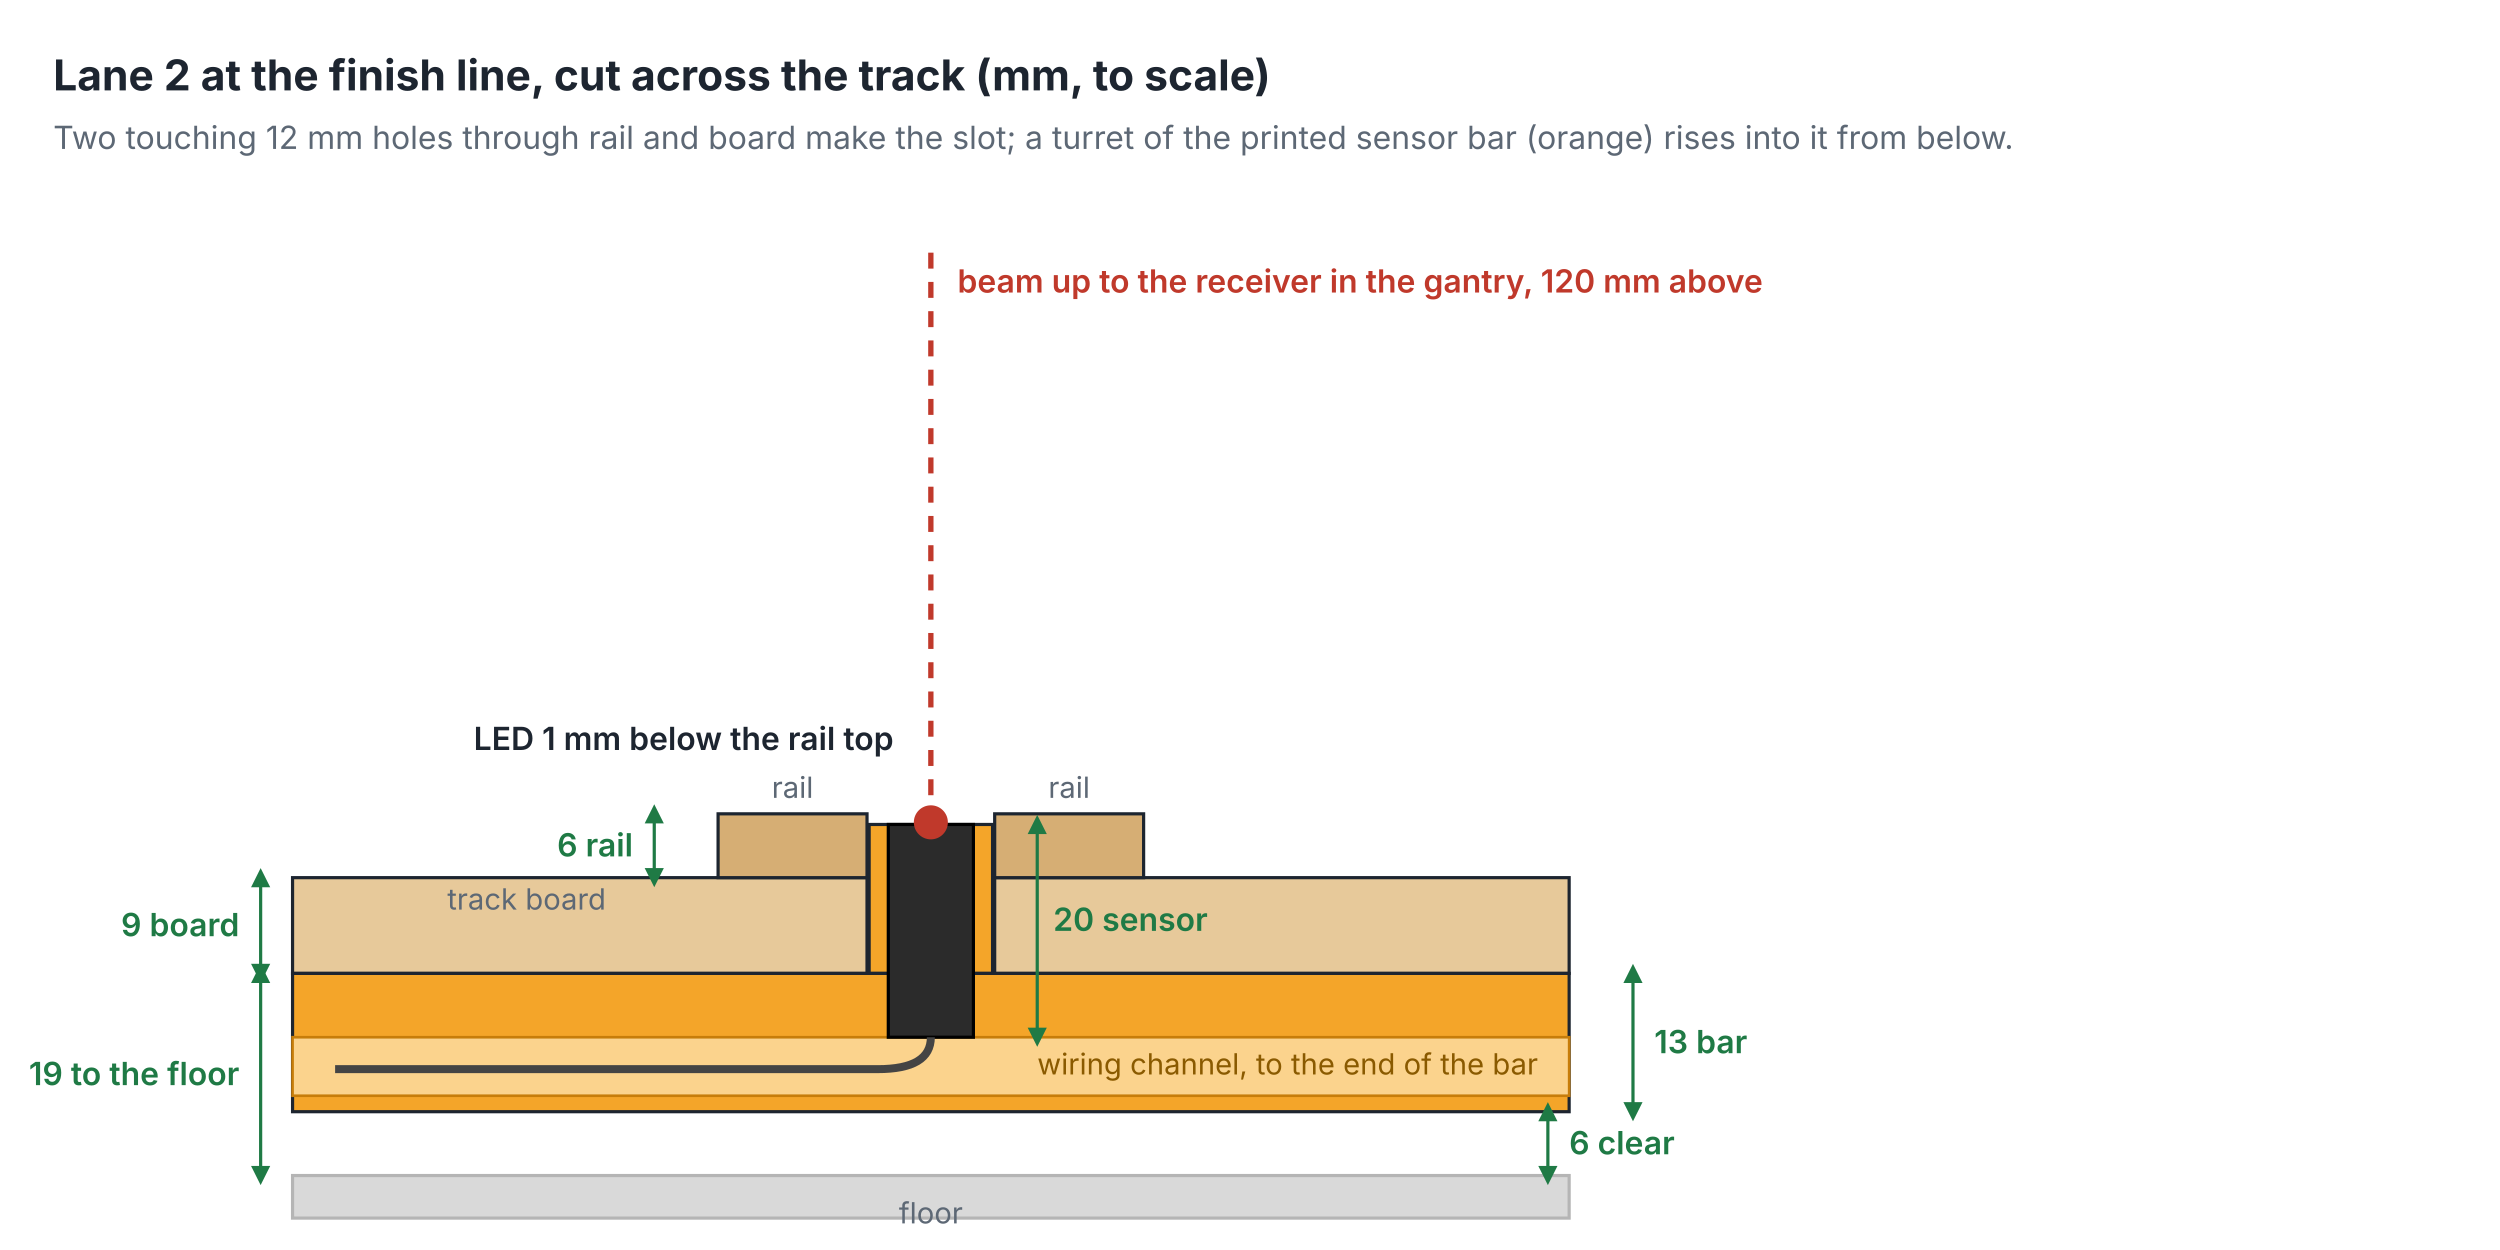
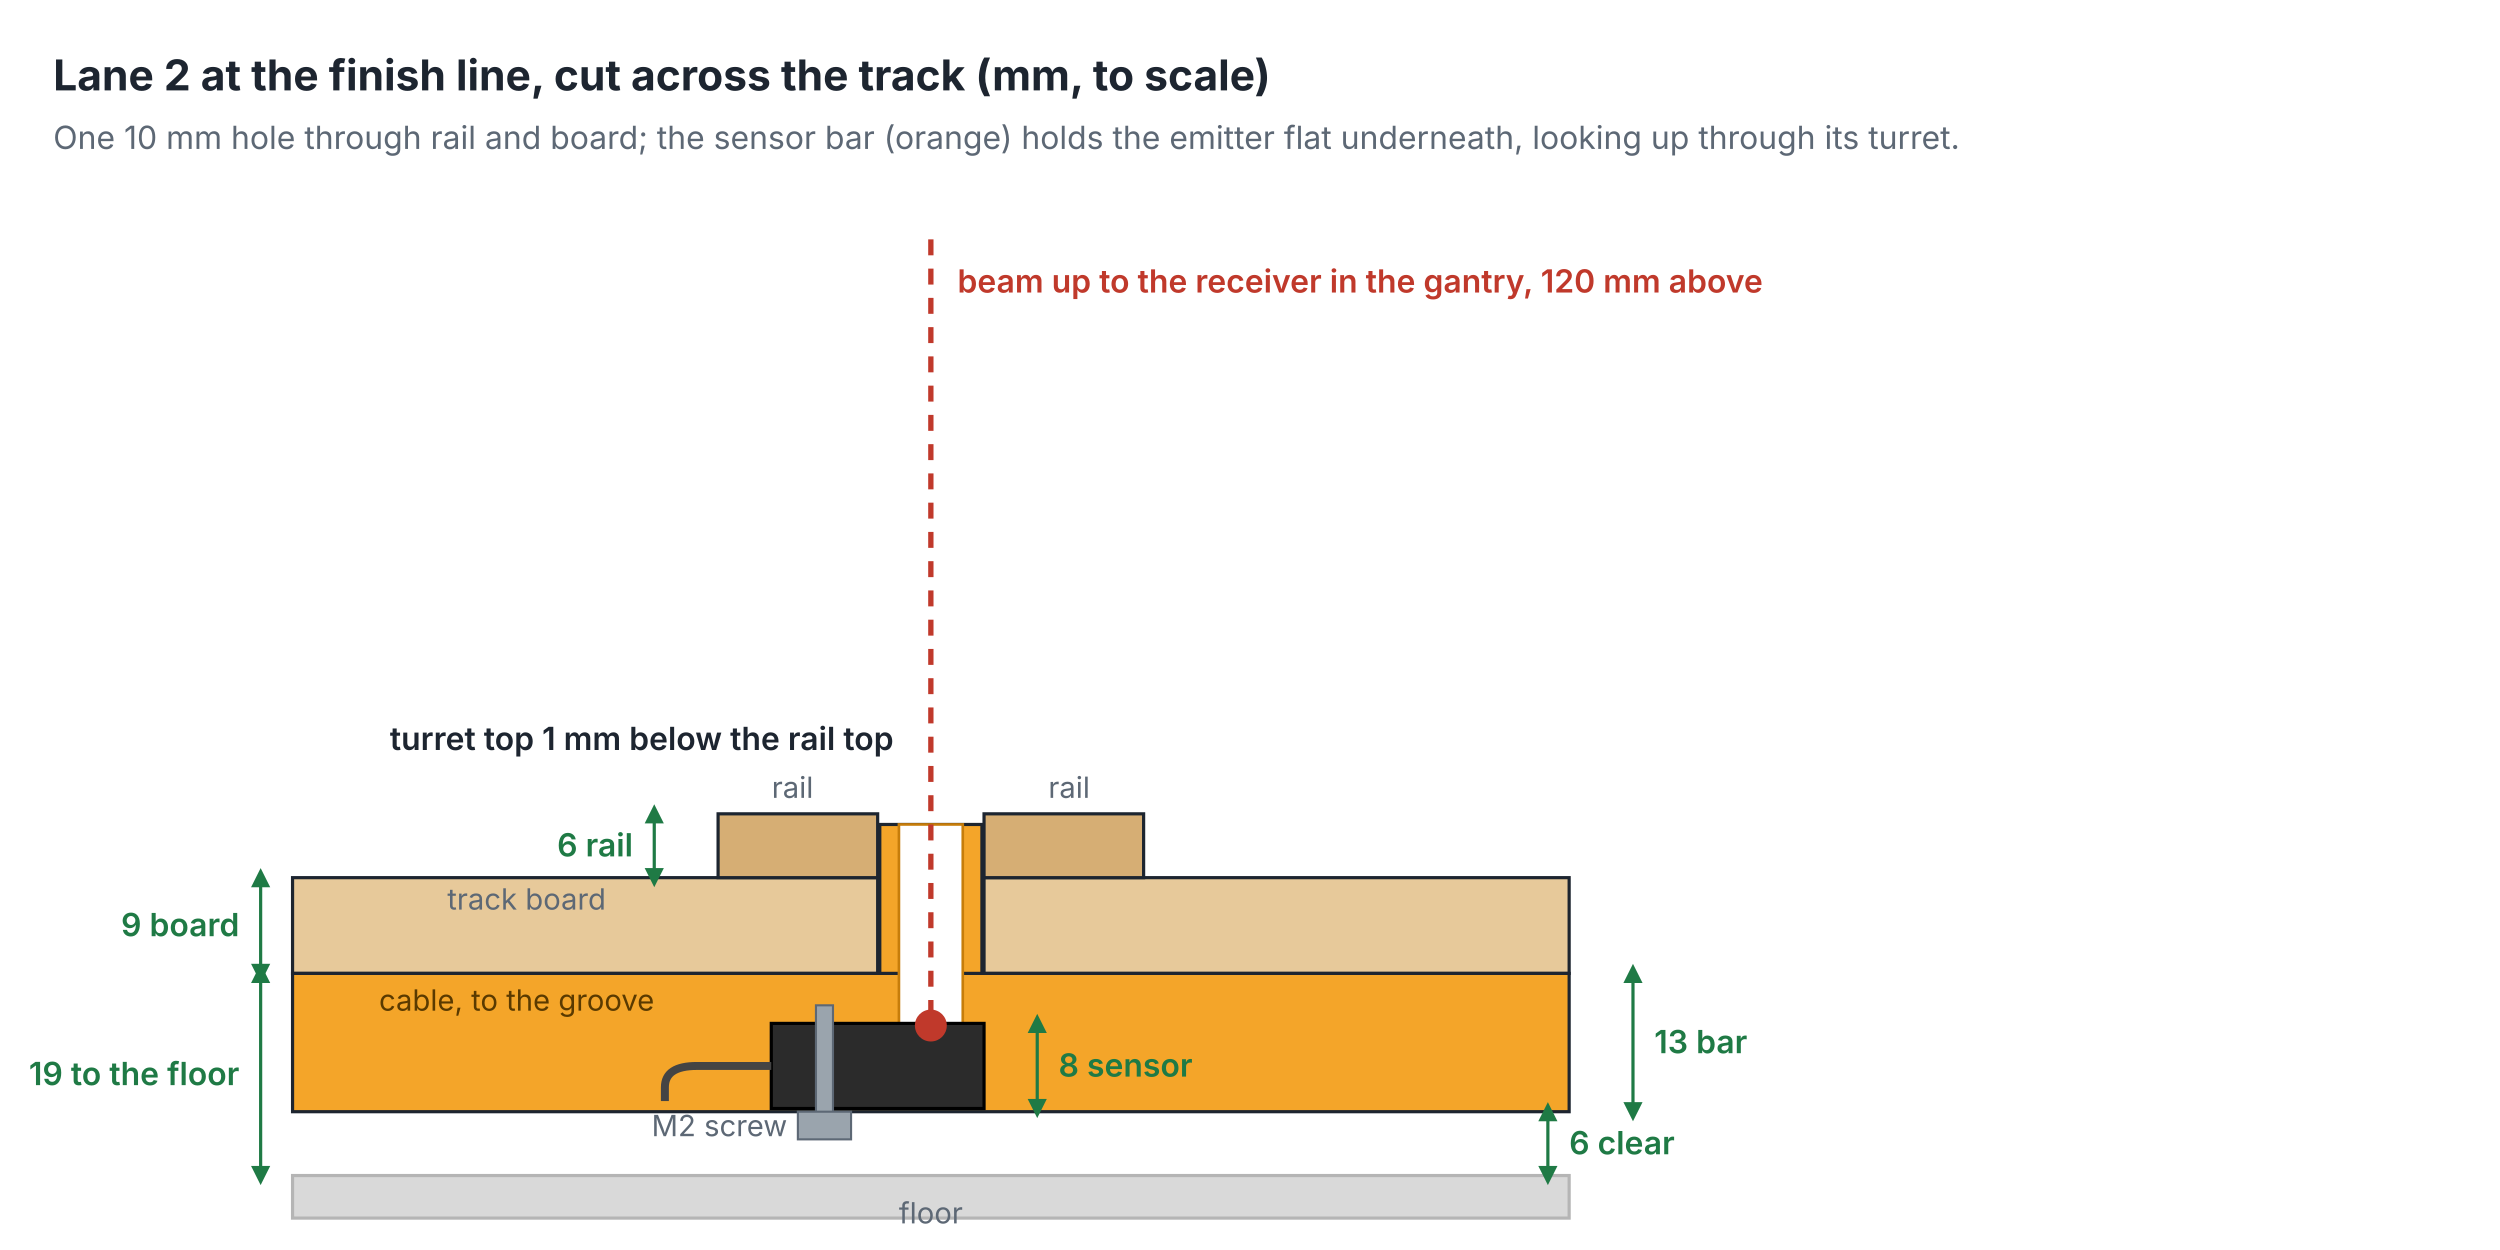
<svg xmlns="http://www.w3.org/2000/svg" viewBox="0 0 940 470" width="940" height="470" font-family="Inter, -apple-system, Segoe UI, Roboto, sans-serif">
  <defs>
    <marker id="a" viewBox="0 0 10 10" refX="5" refY="5" markerWidth="6" markerHeight="6" orient="auto-start-reverse">
      <path d="M0 0 L10 5 L0 10 z" fill="#1f7a45" />
    </marker>
  </defs>
  <rect width="940" height="470" fill="#fff" />
  <rect x="110.0" y="442.0" width="480.0" height="16.0" fill="#d9d9d9" fill-opacity="1" stroke="#b5b5b5" stroke-width="1.2" />
-   <rect x="110.0" y="330.0" width="216.0" height="36.0" fill="#e7c99a" fill-opacity="1" stroke="#1d2530" stroke-width="1.2" />
-   <rect x="374.0" y="330.0" width="216.0" height="36.0" fill="#e7c99a" fill-opacity="1" stroke="#1d2530" stroke-width="1.2" />
-   <rect x="270.0" y="306.0" width="56.0" height="24.0" fill="#d6ae74" fill-opacity="1" stroke="#1d2530" stroke-width="1.2" />
-   <rect x="374.0" y="306.0" width="56.0" height="24.0" fill="#d6ae74" fill-opacity="1" stroke="#1d2530" stroke-width="1.2" />
-   <rect x="326.8" y="310.0" width="46.4" height="56.0" fill="#f39c12" fill-opacity="0.9" stroke="#1d2530" stroke-width="1.2" />
+   <rect x="110.0" y="330.0" width="220.0" height="36.0" fill="#e7c99a" fill-opacity="1" stroke="#1d2530" stroke-width="1.2" />
+   <rect x="370.0" y="330.0" width="220.0" height="36.0" fill="#e7c99a" fill-opacity="1" stroke="#1d2530" stroke-width="1.2" />
+   <rect x="270.0" y="306.0" width="60.0" height="24.0" fill="#d6ae74" fill-opacity="1" stroke="#1d2530" stroke-width="1.2" />
+   <rect x="370.0" y="306.0" width="60.0" height="24.0" fill="#d6ae74" fill-opacity="1" stroke="#1d2530" stroke-width="1.2" />
  <rect x="110.0" y="366.0" width="480.0" height="52.0" fill="#f39c12" fill-opacity="0.9" stroke="#1d2530" stroke-width="1.2" />
-   <rect x="110.0" y="390.0" width="480.0" height="22.0" fill="#fbd38d" fill-opacity="1" stroke="#c77d0a" stroke-width="1" />
-   <rect x="334.0" y="310.0" width="32.0" height="80.0" fill="#2b2b2b" fill-opacity="1" stroke="#000" stroke-width="1.2" />
-   <circle cx="350.0" cy="309.2" r="6.4" fill="#c0392b" />
-   <line x1="350.0" y1="310.0" x2="350.0" y2="90.0" stroke="#c0392b" stroke-width="2" stroke-dasharray="6 5" />
+   <rect x="330.8" y="310.0" width="38.4" height="56.0" fill="#f39c12" fill-opacity="0.9" stroke="#1d2530" stroke-width="1.2" />
+   <rect x="338.0" y="310.0" width="24.0" height="74.8" fill="#ffffff" fill-opacity="1" stroke="#c77d0a" stroke-width="1" />
+   <rect x="290.0" y="384.8" width="80.0" height="32.0" fill="#2b2b2b" fill-opacity="1" stroke="#000" stroke-width="1.2" />
+   <circle cx="350.0" cy="385.6" r="6.0" fill="#c0392b" />
+   <rect x="306.8" y="378.0" width="6.4" height="48.0" fill="#9aa4ad" fill-opacity="1" stroke="#5d6875" stroke-width="0.8" />
+   <rect x="300.0" y="418.0" width="20.0" height="10.4" fill="#9aa4ad" fill-opacity="1" stroke="#5d6875" stroke-width="0.8" />
+   <path d="M 290.0 400.8 L 262.0 400.8 q -12.0 0 -12.0 8.0 L 250.0 414.0" fill="none" stroke="#444" stroke-width="3" />
+   <line x1="350.0" y1="382.0" x2="350.0" y2="90.0" stroke="#c0392b" stroke-width="2" stroke-dasharray="6 5" />
  <text x="360.0" y="110.0" font-size="12" text-anchor="start" fill="#c0392b" font-weight="600">beam up to the receiver in the gantry, 120 mm above</text>
-   <path d="M 350.0 390.0 q 0 12.0 -20.0 12.0 L 126.0 402.0" fill="none" stroke="#444" stroke-width="3" />
-   <text x="390.0" y="404.0" font-size="11" text-anchor="start" fill="#8a5a00" font-weight="400">wiring channel, to the end of the bar</text>
+   <text x="246.0" y="380.0" font-size="11" text-anchor="end" fill="#5a3a00" font-weight="400">cable, to the groove</text>
+   <text x="296.0" y="427.2" font-size="11" text-anchor="end" fill="#5d6875" font-weight="400">M2 screw</text>
  <line x1="98.0" y1="366.0" x2="98.0" y2="330.0" stroke="#1f7a45" stroke-width="1.2" marker-start="url(#a)" marker-end="url(#a)" />
  <text x="90.0" y="352.0" font-size="12" text-anchor="end" fill="#1f7a45" font-weight="600">9 board</text>
  <line x1="246.0" y1="330.0" x2="246.0" y2="306.0" stroke="#1f7a45" stroke-width="1.2" marker-start="url(#a)" marker-end="url(#a)" />
  <text x="238.0" y="322.0" font-size="12" text-anchor="end" fill="#1f7a45" font-weight="600">6 rail</text>
  <line x1="98.0" y1="442.0" x2="98.0" y2="366.0" stroke="#1f7a45" stroke-width="1.2" marker-start="url(#a)" marker-end="url(#a)" />
  <text x="90.0" y="408.0" font-size="12" text-anchor="end" fill="#1f7a45" font-weight="600">19 to the floor</text>
  <line x1="614.0" y1="418.0" x2="614.0" y2="366.0" stroke="#1f7a45" stroke-width="1.2" marker-start="url(#a)" marker-end="url(#a)" />
  <text x="622.0" y="396.0" font-size="12" text-anchor="start" fill="#1f7a45" font-weight="600">13 bar</text>
  <line x1="582.0" y1="442.0" x2="582.0" y2="418.0" stroke="#1f7a45" stroke-width="1.2" marker-start="url(#a)" marker-end="url(#a)" />
  <text x="590.0" y="434.0" font-size="12" text-anchor="start" fill="#1f7a45" font-weight="600">6 clear</text>
-   <line x1="390.0" y1="390.0" x2="390.0" y2="310.0" stroke="#1f7a45" stroke-width="1.2" marker-start="url(#a)" marker-end="url(#a)" />
-   <text x="398.0" y="354.0" font-size="12" text-anchor="start" fill="#1f7a45" font-weight="600" />
-   <text x="396.0" y="350.0" font-size="12" text-anchor="start" fill="#1f7a45" font-weight="600">20 sensor</text>
-   <text x="336.0" y="282.0" font-size="12" text-anchor="end" fill="#1d2530" font-weight="600">LED 1 mm below the rail top</text>
+   <line x1="390.0" y1="416.8" x2="390.0" y2="384.8" stroke="#1f7a45" stroke-width="1.2" marker-start="url(#a)" marker-end="url(#a)" />
+   <text x="398.0" y="404.8" font-size="12" text-anchor="start" fill="#1f7a45" font-weight="600">8 sensor</text>
+   <text x="336.0" y="282.0" font-size="12" text-anchor="end" fill="#1d2530" font-weight="600">turret top 1 mm below the rail top</text>
  <text x="298.0" y="414.0" font-size="1" text-anchor="start" fill="#1d2530" font-weight="400" />
  <text x="20" y="34" font-size="16" text-anchor="start" fill="#1d2530" font-weight="700">Lane 2 at the finish line, cut across the track (mm, to scale)</text>
-   <text x="20" y="56" font-size="12" text-anchor="start" fill="#5d6875" font-weight="400">Two touching 12 mm holes through rail and board make the slot; a turret of the printed sensor bar (orange) rises into it from below.</text>
+   <text x="20" y="56" font-size="12" text-anchor="start" fill="#5d6875" font-weight="400">One 10 mm hole through rail and board; the sensor bar (orange) holds the emitter flat underneath, looking up through its turret.</text>
  <text x="198.0" y="342.0" font-size="11" text-anchor="middle" fill="#5d6875" font-weight="400">track board</text>
  <text x="298.0" y="300.0" font-size="11" text-anchor="middle" fill="#5d6875" font-weight="400">rail</text>
  <text x="402.0" y="300.0" font-size="11" text-anchor="middle" fill="#5d6875" font-weight="400">rail</text>
  <text x="350.0" y="460.0" font-size="11" text-anchor="middle" fill="#5d6875" font-weight="400">floor</text>
</svg>
